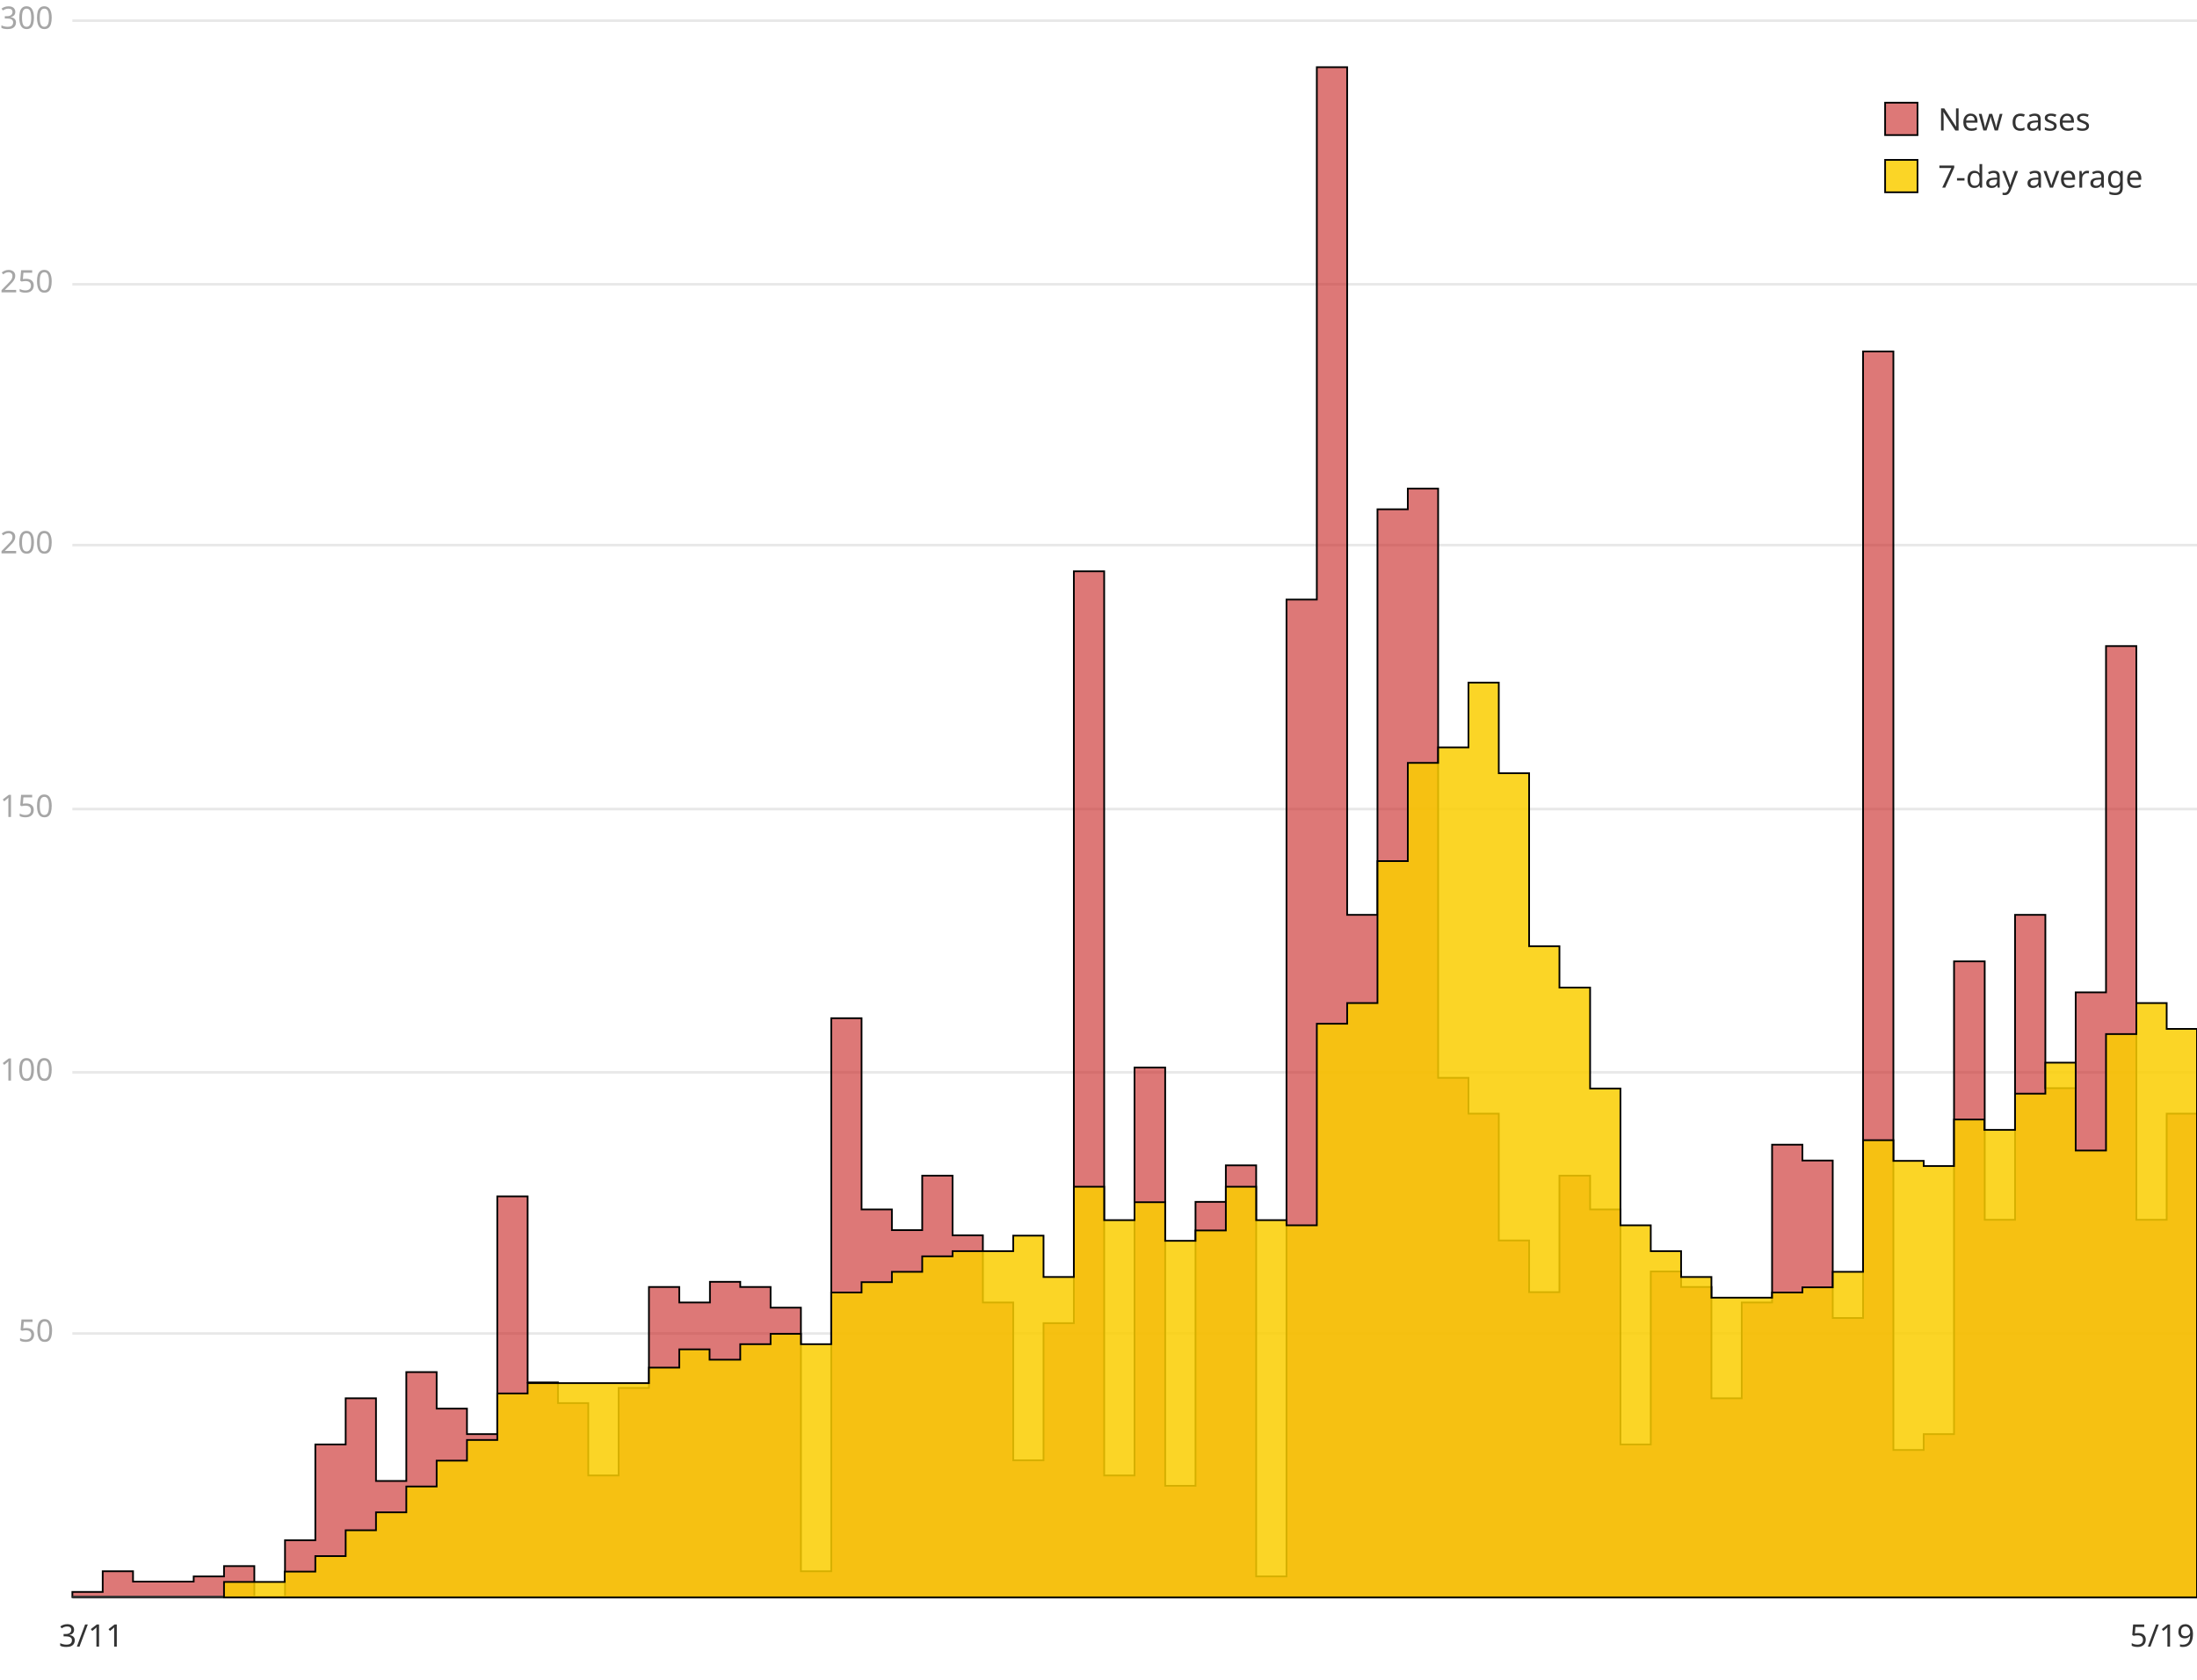
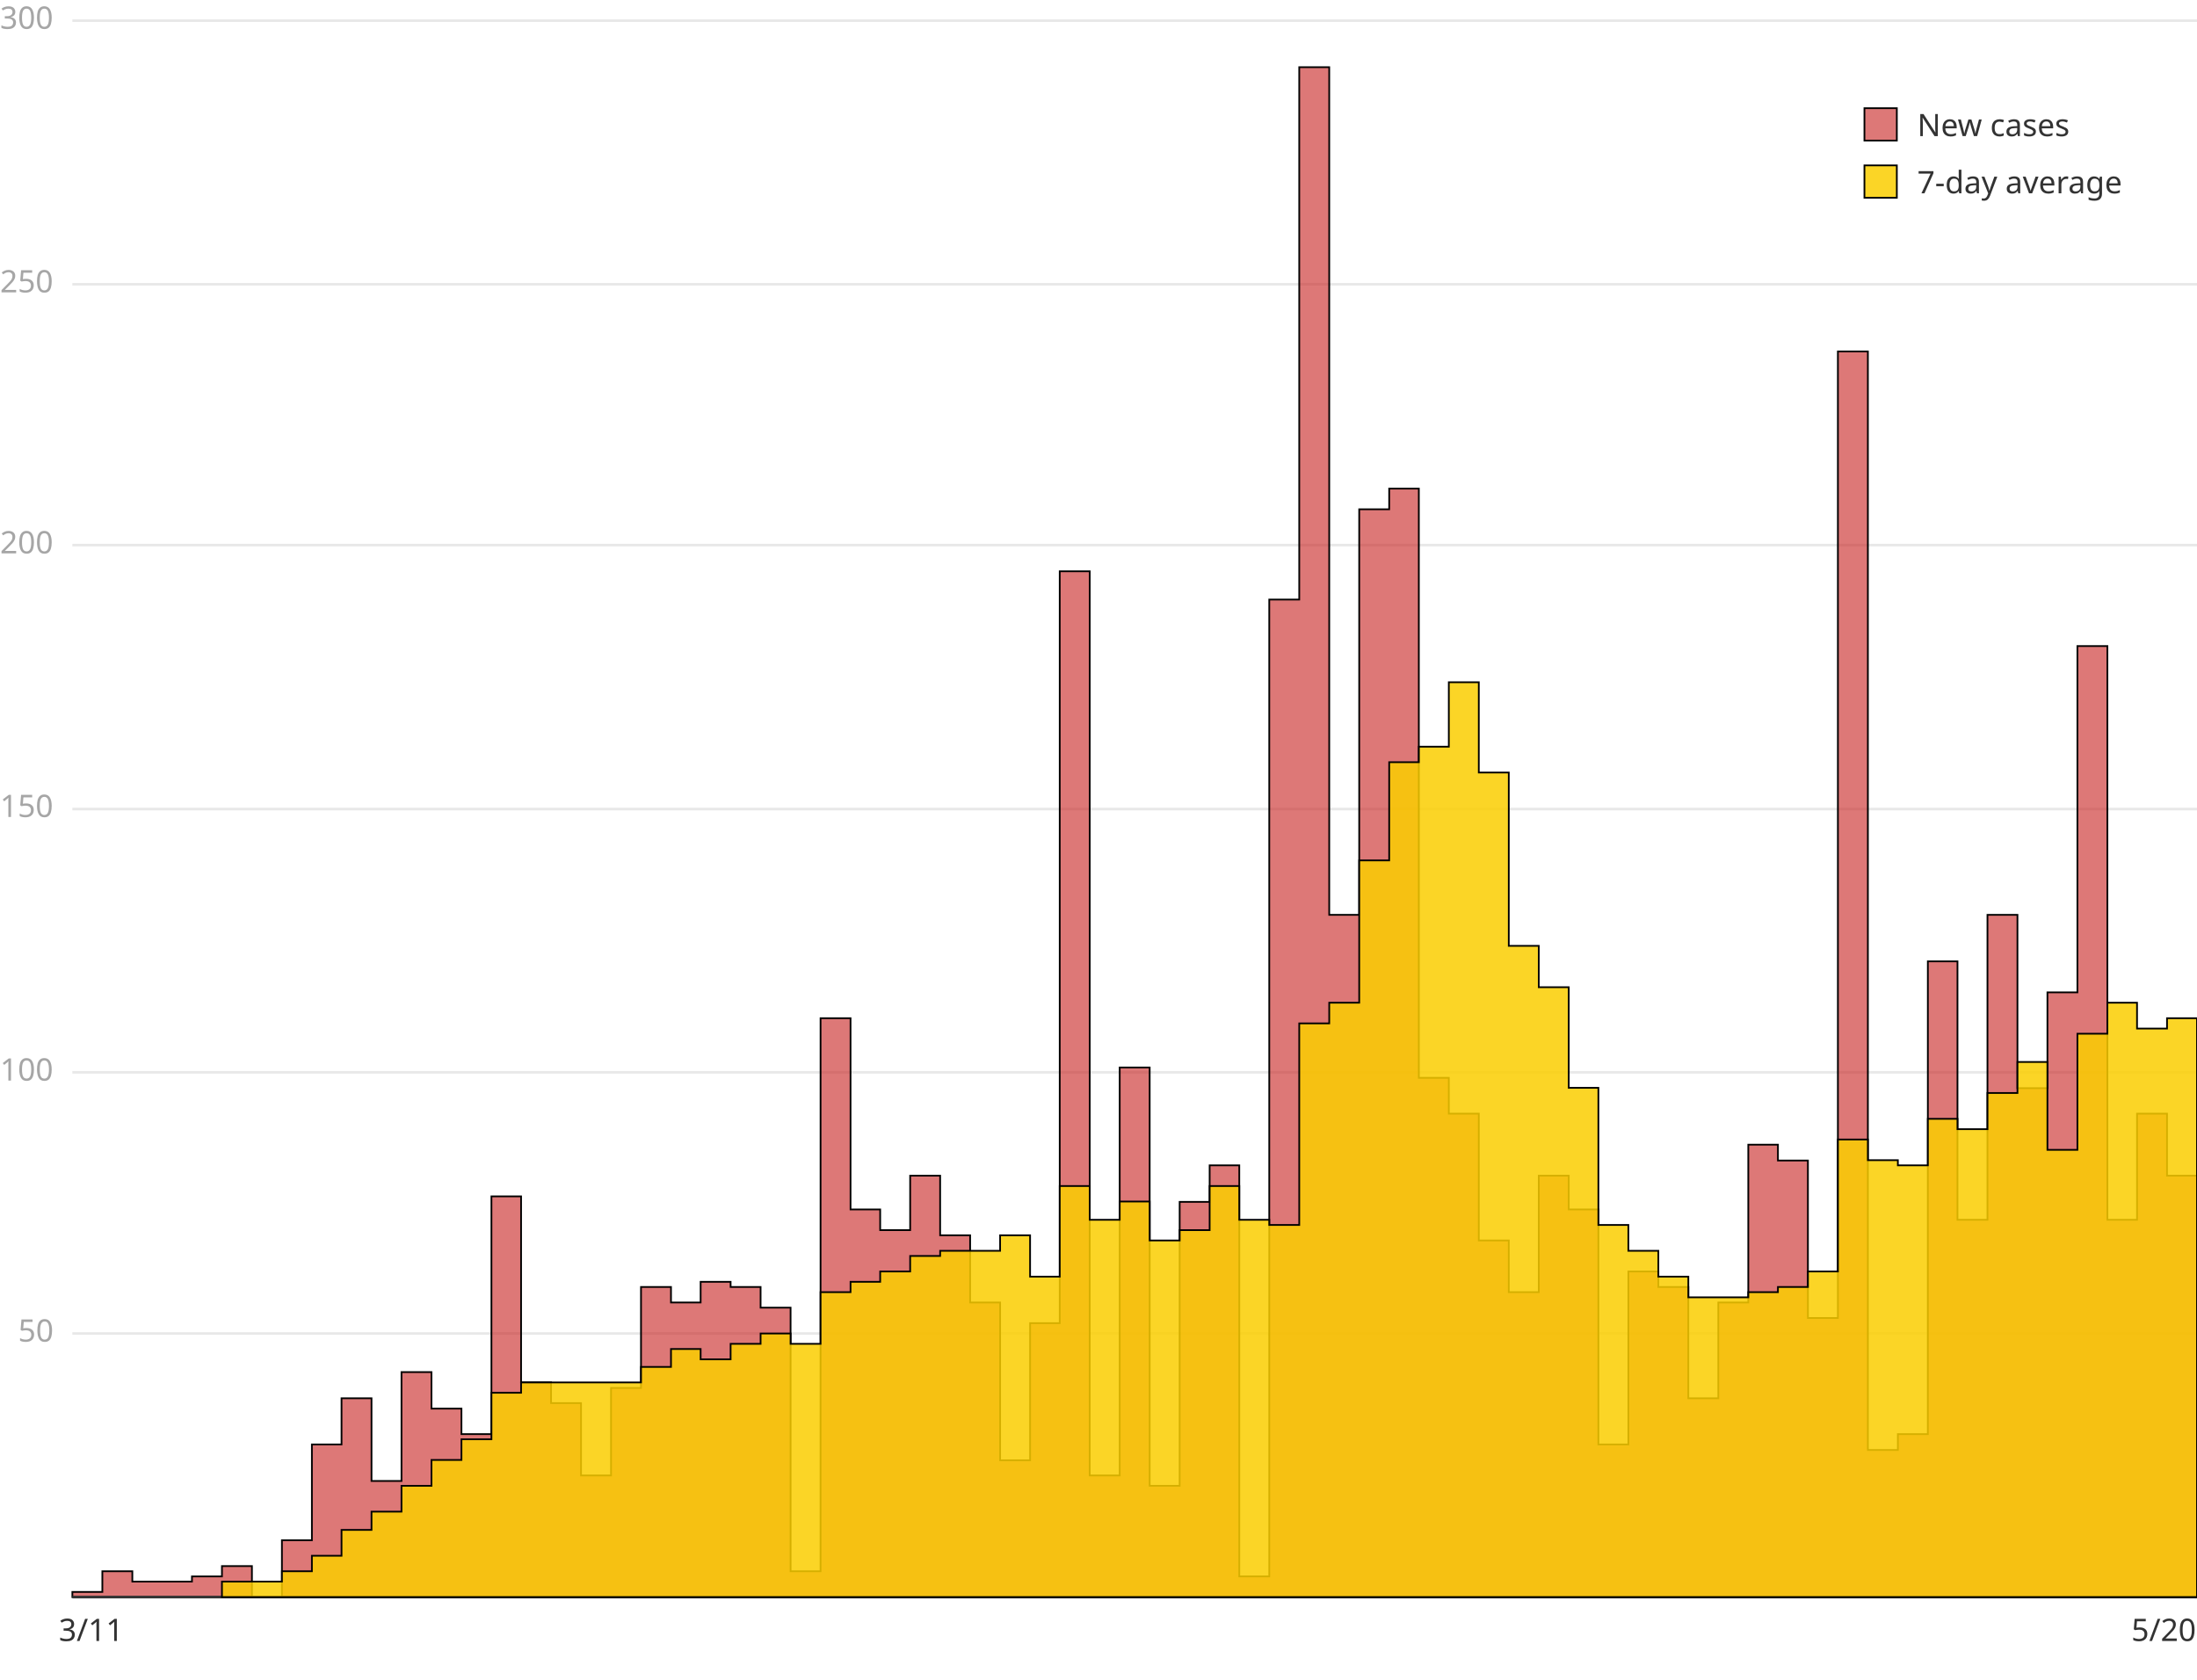
<svg xmlns="http://www.w3.org/2000/svg" xmlns:xlink="http://www.w3.org/1999/xlink" version="1.1" id="Layer_1" x="0px" y="0px" viewBox="0 0 637.5 487.5" style="enable-background:new 0 0 637.5 487.5;" xml:space="preserve">
  <style type="text/css">
	.st0{clip-path:url(#SVGID_2_);}
	.st1{clip-path:url(#SVGID_4_);fill:none;stroke:#E8E8E8;stroke-width:0.75;stroke-miterlimit:10;}
	.st2{clip-path:url(#SVGID_4_);fill:#C71E1D;}
	.st3{clip-path:url(#SVGID_4_);}
	.st4{fill:#C71E1D;fill-opacity:0.6;stroke:#000000;stroke-width:0.5;stroke-miterlimit:10;}
	.st5{clip-path:url(#SVGID_4_);fill:none;stroke:#333333;stroke-width:0.75;stroke-miterlimit:10;}
	.st6{fill:#A6A6A6;}
	.st7{font-family:'Roboto-Regular';}
	.st8{font-size:9px;}
	.st9{fill:#FACE00;fill-opacity:0.85;stroke:#000000;stroke-width:0.5;stroke-miterlimit:10;}
	.st10{fill:#333333;}
</style>
  <g>
    <defs>
      <rect id="SVGID_1_" width="637.5" height="487.5" />
    </defs>
    <clipPath id="SVGID_2_">
      <use xlink:href="#SVGID_1_" style="overflow:visible;" />
    </clipPath>
    <g class="st0">
      <defs>
        <polyline id="SVGID_3_" points="0,483 0,0 637.5,0 637.5,483    " />
      </defs>
      <clipPath id="SVGID_4_">
        <use xlink:href="#SVGID_3_" style="overflow:visible;" />
      </clipPath>
      <line class="st1" x1="21" y1="6" x2="637.5" y2="6" />
      <line class="st1" x1="21" y1="82.5" x2="637.5" y2="82.5" />
      <line class="st1" x1="21" y1="158.2" x2="637.5" y2="158.2" />
      <line class="st1" x1="21" y1="234.8" x2="637.5" y2="234.8" />
      <line class="st1" x1="21" y1="311.2" x2="637.5" y2="311.2" />
      <line class="st1" x1="21" y1="387" x2="637.5" y2="387" />
-       <path class="st2" d="M73.8,463.5h8.8H73.8z" />
+       <path class="st2" d="M73.1,463.5h8.7H73.1z" />
      <g class="st3">
-         <polygon class="st4" points="65,457.5 56.2,457.5 56.2,459 47.4,459 38.6,459 38.6,456 29.8,456 29.8,462 21,462 21,463.5      29.8,463.5 29.8,463.5 38.6,463.5 38.6,463.5 47.4,463.5 56.2,463.5 65,463.5 65,463.5 73.8,463.5 73.8,454.5 65,454.5    " />
-         <polygon class="st4" points="628.7,323.2 628.7,354 619.9,354 619.9,187.5 611.1,187.5 611.1,288 602.3,288 602.3,315.8      593.5,315.8 593.5,265.5 584.7,265.5 584.7,354 575.9,354 575.9,279 567,279 567,416.2 558.2,416.2 558.2,420.8 549.4,420.8      549.4,102 540.6,102 540.6,382.5 531.8,382.5 531.8,336.8 523,336.8 523,332.2 514.2,332.2 514.2,378 505.4,378 505.4,405.8      496.6,405.8 496.6,373.5 487.8,373.5 487.8,369 479,369 479,419.2 470.2,419.2 470.2,351 461.4,351 461.4,341.2 452.5,341.2      452.5,375 443.7,375 443.7,360 434.9,360 434.9,323.2 426.1,323.2 426.1,312.8 417.3,312.8 417.3,141.8 408.5,141.8 408.5,147.8      399.7,147.8 399.7,265.5 390.9,265.5 390.9,19.5 382.1,19.5 382.1,174 373.3,174 373.3,457.5 364.5,457.5 364.5,338.2      355.7,338.2 355.7,348.8 346.9,348.8 346.9,431.2 338.1,431.2 338.1,309.8 329.2,309.8 329.2,428.2 320.4,428.2 320.4,165.8      311.6,165.8 311.6,384 302.8,384 302.8,423.8 294,423.8 294,378 285.2,378 285.2,358.5 276.4,358.5 276.4,341.2 267.6,341.2      267.6,357 258.8,357 258.8,351 250,351 250,295.5 241.2,295.5 241.2,456 232.4,456 232.4,379.5 223.6,379.5 223.6,373.5      214.8,373.5 214.8,372 206,372 206,378 197.1,378 197.1,373.5 188.3,373.5 188.3,402.8 179.5,402.8 179.5,428.2 170.7,428.2      170.7,407.2 161.9,407.2 161.9,401.2 153.1,401.2 153.1,347.2 144.3,347.2 144.3,416.2 135.5,416.2 135.5,408.8 126.7,408.8      126.7,398.2 117.9,398.2 117.9,429.8 109.1,429.8 109.1,405.8 100.3,405.8 100.3,419.2 91.5,419.2 91.5,447 82.7,447 82.7,463.5      91.5,463.5 100.3,463.5 100.3,463.5 109.1,463.5 109.1,463.5 117.9,463.5 126.7,463.5 135.5,463.5 135.5,463.5 144.3,463.5      144.3,463.5 153.1,463.5 161.9,463.5 170.7,463.5 170.7,463.5 179.5,463.5 179.5,463.5 188.3,463.5 188.3,463.5 197.1,463.5      206,463.5 214.8,463.5 214.8,463.5 223.6,463.5 223.6,463.5 232.4,463.5 241.2,463.5 250,463.5 250,463.5 258.8,463.5      258.8,463.5 267.6,463.5 276.4,463.5 285.2,463.5 294,463.5 294,463.5 302.8,463.5 311.6,463.5 320.4,463.5 329.2,463.5      329.3,463.5 338.1,463.5 338.1,463.5 346.9,463.5 355.7,463.5 364.5,463.5 373.3,463.5 373.3,463.5 382.1,463.5 390.9,463.5      399.7,463.5 408.5,463.5 408.5,463.5 417.3,463.5 426.1,463.5 434.9,463.5 443.7,463.5 452.5,463.5 452.6,463.5 461.4,463.5      470.2,463.5 479,463.5 487.8,463.5 487.8,463.5 496.6,463.5 505.4,463.5 514.2,463.5 523,463.5 523,463.5 531.8,463.5      531.8,463.5 540.6,463.5 540.6,463.5 549.4,463.5 558.2,463.5 558.2,463.5 567,463.5 567,463.5 575.8,463.5 575.9,463.5      584.7,463.5 593.5,463.5 593.5,463.5 602.3,463.5 602.3,463.5 611.1,463.5 611.1,463.5 619.9,463.5 628.7,463.5 628.7,463.5      637.5,463.5 637.5,323.2    " />
+         <polygon class="st4" points="64.4,457.5 55.7,457.5 55.7,459 47,459 38.4,459 38.4,456 29.7,456 29.7,462 21,462 21,463.5      29.7,463.5 38.4,463.5 47,463.5 55.7,463.5 64.4,463.5 64.4,463.5 73.1,463.5 73.1,454.5 64.4,454.5    " />
+         <polygon class="st4" points="628.8,341.2 628.8,323.2 620.1,323.2 620.1,354 611.5,354 611.5,187.5 602.8,187.5 602.8,288      594.1,288 594.1,315.8 585.4,315.8 585.4,265.5 576.7,265.5 576.7,354 568,354 568,279 559.4,279 559.4,416.2 550.7,416.2      550.7,420.8 542,420.8 542,102 533.3,102 533.3,382.5 524.6,382.5 524.6,336.8 515.9,336.8 515.9,332.2 507.3,332.2 507.3,378      498.6,378 498.6,405.8 489.9,405.8 489.9,373.5 481.2,373.5 481.2,369 472.5,369 472.5,419.2 463.8,419.2 463.8,351 455.2,351      455.2,341.2 446.5,341.2 446.5,375 437.8,375 437.8,360 429.1,360 429.1,323.2 420.4,323.2 420.4,312.8 411.7,312.8 411.7,141.8      403.1,141.8 403.1,147.8 394.4,147.8 394.4,265.5 385.7,265.5 385.7,19.5 377,19.5 377,174 368.3,174 368.3,457.5 359.6,457.5      359.6,338.2 351,338.2 351,348.8 342.3,348.8 342.3,431.2 333.6,431.2 333.6,309.8 324.9,309.8 324.9,428.2 316.2,428.2      316.2,165.8 307.5,165.8 307.5,384 298.9,384 298.9,423.8 290.2,423.8 290.2,378 281.5,378 281.5,358.5 272.8,358.5 272.8,341.2      264.1,341.2 264.1,357 255.4,357 255.4,351 246.8,351 246.8,295.5 238.1,295.5 238.1,456 229.4,456 229.4,379.5 220.7,379.5      220.7,373.5 212,373.5 212,372 203.3,372 203.3,378 194.7,378 194.7,373.5 186,373.5 186,402.8 177.3,402.8 177.3,428.2      168.6,428.2 168.6,407.2 159.9,407.2 159.9,401.2 151.2,401.2 151.2,347.2 142.6,347.2 142.6,416.2 133.9,416.2 133.9,408.8      125.2,408.8 125.2,398.2 116.5,398.2 116.5,429.8 107.8,429.8 107.8,405.8 99.1,405.8 99.1,419.2 90.5,419.2 90.5,447 81.8,447      81.8,463.5 90.5,463.5 90.5,463.5 99.1,463.5 99.1,463.5 107.8,463.5 116.5,463.5 125.2,463.5 133.9,463.5 142.6,463.5      151.2,463.5 151.2,463.5 159.9,463.5 159.9,463.5 168.6,463.5 168.6,463.5 177.3,463.5 186,463.5 194.7,463.5 203.3,463.5      212,463.5 220.7,463.5 229.4,463.5 229.4,463.5 238.1,463.5 238.1,463.5 246.8,463.5 246.8,463.5 255.4,463.5 264.1,463.5      264.1,463.5 272.8,463.5 272.8,463.5 281.5,463.5 290.2,463.5 298.9,463.5 307.5,463.5 316.2,463.5 316.2,463.5 324.9,463.5      324.9,463.5 333.6,463.5 333.6,463.5 342.3,463.5 342.3,463.5 351,463.5 351,463.5 359.6,463.5 368.3,463.5 377,463.5      385.7,463.5 394.4,463.5 394.4,463.5 403.1,463.5 403.1,463.5 411.7,463.5 411.7,463.5 420.4,463.5 420.4,463.5 429.1,463.5      429.1,463.5 437.8,463.5 446.5,463.5 455.2,463.5 463.8,463.5 472.5,463.5 472.5,463.5 481.2,463.5 481.2,463.5 489.9,463.5      489.9,463.5 498.6,463.5 498.6,463.5 507.3,463.5 507.3,463.5 515.9,463.5 524.6,463.5 524.6,463.5 533.3,463.5 542,463.5      550.7,463.5 559.4,463.5 568,463.5 576.7,463.5 585.4,463.5 594.1,463.5 602.8,463.5 602.8,463.5 611.5,463.5 620.1,463.5      628.8,463.5 637.5,463.5 637.5,341.2    " />
      </g>
      <line class="st5" x1="21" y1="463.5" x2="637.5" y2="463.5" />
    </g>
    <g class="st0">
      <text transform="matrix(1 0 0 1 5.2559 389.3496)" class="st6 st7 st8">50</text>
    </g>
    <g class="st0">
      <text transform="matrix(1 0 0 1 2.929688e-03 313.5996)" class="st6 st7 st8">100</text>
    </g>
    <g class="st0">
      <text transform="matrix(1 0 0 1 2.929688e-03 237.0996)" class="st6 st7 st8">150</text>
    </g>
    <g class="st0">
      <text transform="matrix(1 0 0 1 2.929688e-03 160.5996)" class="st6 st7 st8">200</text>
    </g>
    <g class="st0">
      <text transform="matrix(1 0 0 1 2.929688e-03 84.8496)" class="st6 st7 st8">250</text>
    </g>
    <g class="st0">
      <text transform="matrix(1 0 0 1 2.929688e-03 8.3496)" class="st6 st7 st8">300</text>
    </g>
  </g>
-   <polygon class="st9" points="628.7,298.6 628.7,291.1 619.9,291.1 619.9,300.1 611.1,300.1 611.1,333.9 602.3,333.9 602.3,308.4   593.5,308.4 593.5,317.4 584.7,317.4 584.7,327.9 575.8,327.9 575.8,324.9 567,324.9 567,338.4 558.2,338.4 558.2,336.9   549.4,336.9 549.4,330.9 540.6,330.9 540.6,369.1 531.8,369.1 531.8,373.6 523,373.6 523,375.1 514.2,375.1 514.2,376.6   505.4,376.6 496.6,376.6 496.6,370.6 487.8,370.6 487.8,363.1 479,363.1 479,355.6 470.2,355.6 470.2,315.9 461.4,315.9   461.4,286.6 452.5,286.6 452.5,274.6 443.7,274.6 443.7,224.4 434.9,224.4 434.9,198.1 426.1,198.1 426.1,216.9 417.3,216.9   417.3,221.4 408.5,221.4 408.5,249.9 399.7,249.9 399.7,291.1 390.9,291.1 390.9,297.1 382.1,297.1 382.1,355.6 373.3,355.6   373.3,354.1 364.5,354.1 364.5,344.4 355.7,344.4 355.7,357.1 346.9,357.1 346.9,360.1 338.1,360.1 338.1,348.9 329.2,348.9   329.2,354.1 320.4,354.1 320.4,344.4 311.6,344.4 311.6,370.6 302.8,370.6 302.8,358.6 294,358.6 294,363.1 285.2,363.1   276.4,363.1 276.4,364.6 267.6,364.6 267.6,369.1 258.8,369.1 258.8,372.1 250,372.1 250,375.1 241.2,375.1 241.2,390.1   232.4,390.1 232.4,387.1 223.6,387.1 223.6,390.1 214.8,390.1 214.8,394.6 205.9,394.6 205.9,391.6 197.1,391.6 197.1,396.9   188.3,396.9 188.3,401.4 179.5,401.4 179.5,401.4 170.7,401.4 170.7,401.4 161.9,401.4 153.1,401.4 153.1,404.4 144.3,404.4   144.3,417.9 135.5,417.9 135.5,423.9 126.7,423.9 126.7,431.4 117.9,431.4 117.9,438.9 109.1,438.9 109.1,444.1 100.3,444.1   100.3,451.6 91.5,451.6 91.5,456.1 82.6,456.1 82.6,459.1 73.8,459.1 73.8,459.1 65,459.1 65,463.6 73.8,463.6 73.8,463.6   82.6,463.6 91.5,463.6 100.3,463.6 100.3,463.6 109.1,463.6 109.1,463.6 117.9,463.6 126.7,463.6 135.5,463.6 135.5,463.6   144.3,463.6 144.3,463.6 153.1,463.6 161.9,463.6 170.7,463.6 170.7,463.6 179.5,463.6 179.5,463.6 188.3,463.6 188.3,463.6   197.1,463.6 205.9,463.6 214.8,463.6 214.8,463.6 223.6,463.6 223.6,463.6 232.4,463.6 241.2,463.6 250,463.6 250,463.6   258.8,463.6 258.8,463.6 267.6,463.6 276.4,463.6 285.2,463.6 294,463.6 294,463.6 302.8,463.6 311.6,463.6 320.4,463.6   329.2,463.6 329.2,463.6 338.1,463.6 338.1,463.6 346.9,463.6 355.7,463.6 364.5,463.6 373.3,463.6 373.3,463.6 382.1,463.6   390.9,463.6 399.7,463.6 408.5,463.6 408.5,463.6 417.3,463.6 426.1,463.6 434.9,463.6 443.7,463.6 452.5,463.6 452.5,463.6   461.4,463.6 470.2,463.6 479,463.6 487.8,463.6 487.8,463.6 496.6,463.6 505.4,463.6 514.2,463.6 523,463.6 523,463.6 531.8,463.6   531.8,463.6 540.6,463.6 540.6,463.6 549.4,463.6 558.2,463.6 558.2,463.6 567,463.6 567,463.6 575.8,463.6 575.8,463.6   584.7,463.6 593.5,463.6 593.5,463.6 602.3,463.6 602.3,463.6 611.1,463.6 611.1,463.6 619.9,463.6 628.7,463.6 628.7,463.6   637.5,463.6 637.5,298.6 " />
-   <text transform="matrix(1 0 0 1 562.3542 37.8717)" class="st10 st7 st8">New cases</text>
-   <rect x="547" y="29.8" class="st4" width="9.4" height="9.4" />
-   <text transform="matrix(1 0 0 1 562.3542 54.4562)" class="st10 st7 st8">7-day average</text>
-   <rect x="547" y="46.4" class="st9" width="9.4" height="9.4" />
+   <polygon class="st9" points="628.8,295.5 628.8,298.5 620.1,298.5 620.1,291 611.5,291 611.5,300 602.8,300 602.8,333.7   594.1,333.7 594.1,308.2 585.4,308.2 585.4,317.2 576.7,317.2 576.7,327.7 568,327.7 568,324.7 559.4,324.7 559.4,338.2   550.7,338.2 550.7,336.7 542,336.7 542,330.7 533.3,330.7 533.3,369 524.6,369 524.6,373.5 515.9,373.5 515.9,375 507.3,375   507.3,376.5 498.6,376.5 498.6,376.5 489.9,376.5 489.9,370.5 481.2,370.5 481.2,363 472.5,363 472.5,355.5 463.8,355.5   463.8,315.7 455.2,315.7 455.2,286.5 446.5,286.5 446.5,274.5 437.8,274.5 437.8,224.2 429.1,224.2 429.1,198 420.4,198   420.4,216.7 411.7,216.7 411.7,221.2 403.1,221.2 403.1,249.7 394.4,249.7 394.4,291 385.7,291 385.7,297 377,297 377,355.5   368.3,355.5 368.3,354 359.6,354 359.6,344.2 351,344.2 351,357 342.3,357 342.3,360 333.6,360 333.6,348.7 324.9,348.7 324.9,354   316.2,354 316.2,344.2 307.5,344.2 307.5,370.5 298.9,370.5 298.9,358.5 290.2,358.5 290.2,363 281.5,363 272.8,363 272.8,364.5   264.1,364.5 264.1,369 255.4,369 255.4,372 246.8,372 246.8,375 238.1,375 238.1,390 229.4,390 229.4,387 220.7,387 220.7,390   212,390 212,394.5 203.3,394.5 203.3,391.5 194.7,391.5 194.7,396.7 186,396.7 186,401.2 177.3,401.2 168.6,401.2 168.6,401.2   159.9,401.2 159.9,401.2 151.2,401.2 151.2,404.2 142.6,404.2 142.6,417.7 133.9,417.7 133.9,423.7 125.2,423.7 125.2,431.2   116.5,431.2 116.5,438.7 107.8,438.7 107.8,444 99.1,444 99.1,451.5 90.5,451.5 90.5,456 81.8,456 81.8,459 73.1,459 73.1,459   64.4,459 64.4,463.5 73.1,463.5 73.1,463.5 81.8,463.5 81.8,463.5 90.5,463.5 90.5,463.5 99.1,463.5 99.1,463.5 107.8,463.5   116.5,463.5 125.2,463.5 133.9,463.5 142.6,463.5 151.2,463.5 151.2,463.5 159.9,463.5 159.9,463.5 168.6,463.5 168.6,463.5   177.3,463.5 186,463.5 194.7,463.5 203.3,463.5 212,463.5 220.7,463.5 229.4,463.5 229.4,463.5 238.1,463.5 238.1,463.5   246.8,463.5 246.8,463.5 255.4,463.5 264.1,463.5 264.1,463.5 272.8,463.5 272.8,463.5 281.5,463.5 290.2,463.5 298.9,463.5   307.5,463.5 316.2,463.5 316.2,463.5 324.9,463.5 324.9,463.5 333.6,463.5 333.6,463.5 342.3,463.5 342.3,463.5 351,463.5   351,463.5 359.6,463.5 368.3,463.5 377,463.5 385.7,463.5 394.4,463.5 394.4,463.5 403.1,463.5 403.1,463.5 411.7,463.5   411.7,463.5 420.4,463.5 420.4,463.5 429.1,463.5 429.1,463.5 437.8,463.5 446.5,463.5 455.2,463.5 463.8,463.5 472.5,463.5   472.5,463.5 481.2,463.5 481.2,463.5 489.9,463.5 489.9,463.5 498.6,463.5 498.6,463.5 507.3,463.5 507.3,463.5 515.9,463.5   524.6,463.5 524.6,463.5 533.3,463.5 542,463.5 550.7,463.5 559.4,463.5 568,463.5 576.7,463.5 585.4,463.5 594.1,463.5   602.8,463.5 602.8,463.5 611.5,463.5 620.1,463.5 628.8,463.5 637.5,463.5 637.5,295.5 " />
+   <text transform="matrix(1 0 0 1 556.3259 39.5142)" class="st10 st7 st8">New cases</text>
+   <rect x="541" y="31.4" class="st4" width="9.4" height="9.4" />
+   <text transform="matrix(1 0 0 1 556.3259 56.0987)" class="st10 st7 st8">7-day average</text>
+   <rect x="541" y="48" class="st9" width="9.4" height="9.4" />
  <g>
-     <text transform="matrix(1 0 0 1 617.9963 477.8742)" class="st10 st7 st8">5/19</text>
+     <text transform="matrix(1 0 0 1 618.4434 476.234)" class="st10 st7 st8">5/20</text>
  </g>
  <g>
-     <text transform="matrix(1 0 0 1 17.0591 477.8741)" class="st10 st7 st8">3/11</text>
+     <text transform="matrix(1 0 0 1 17.0665 476.2344)" class="st10 st7 st8">3/11</text>
  </g>
</svg>
